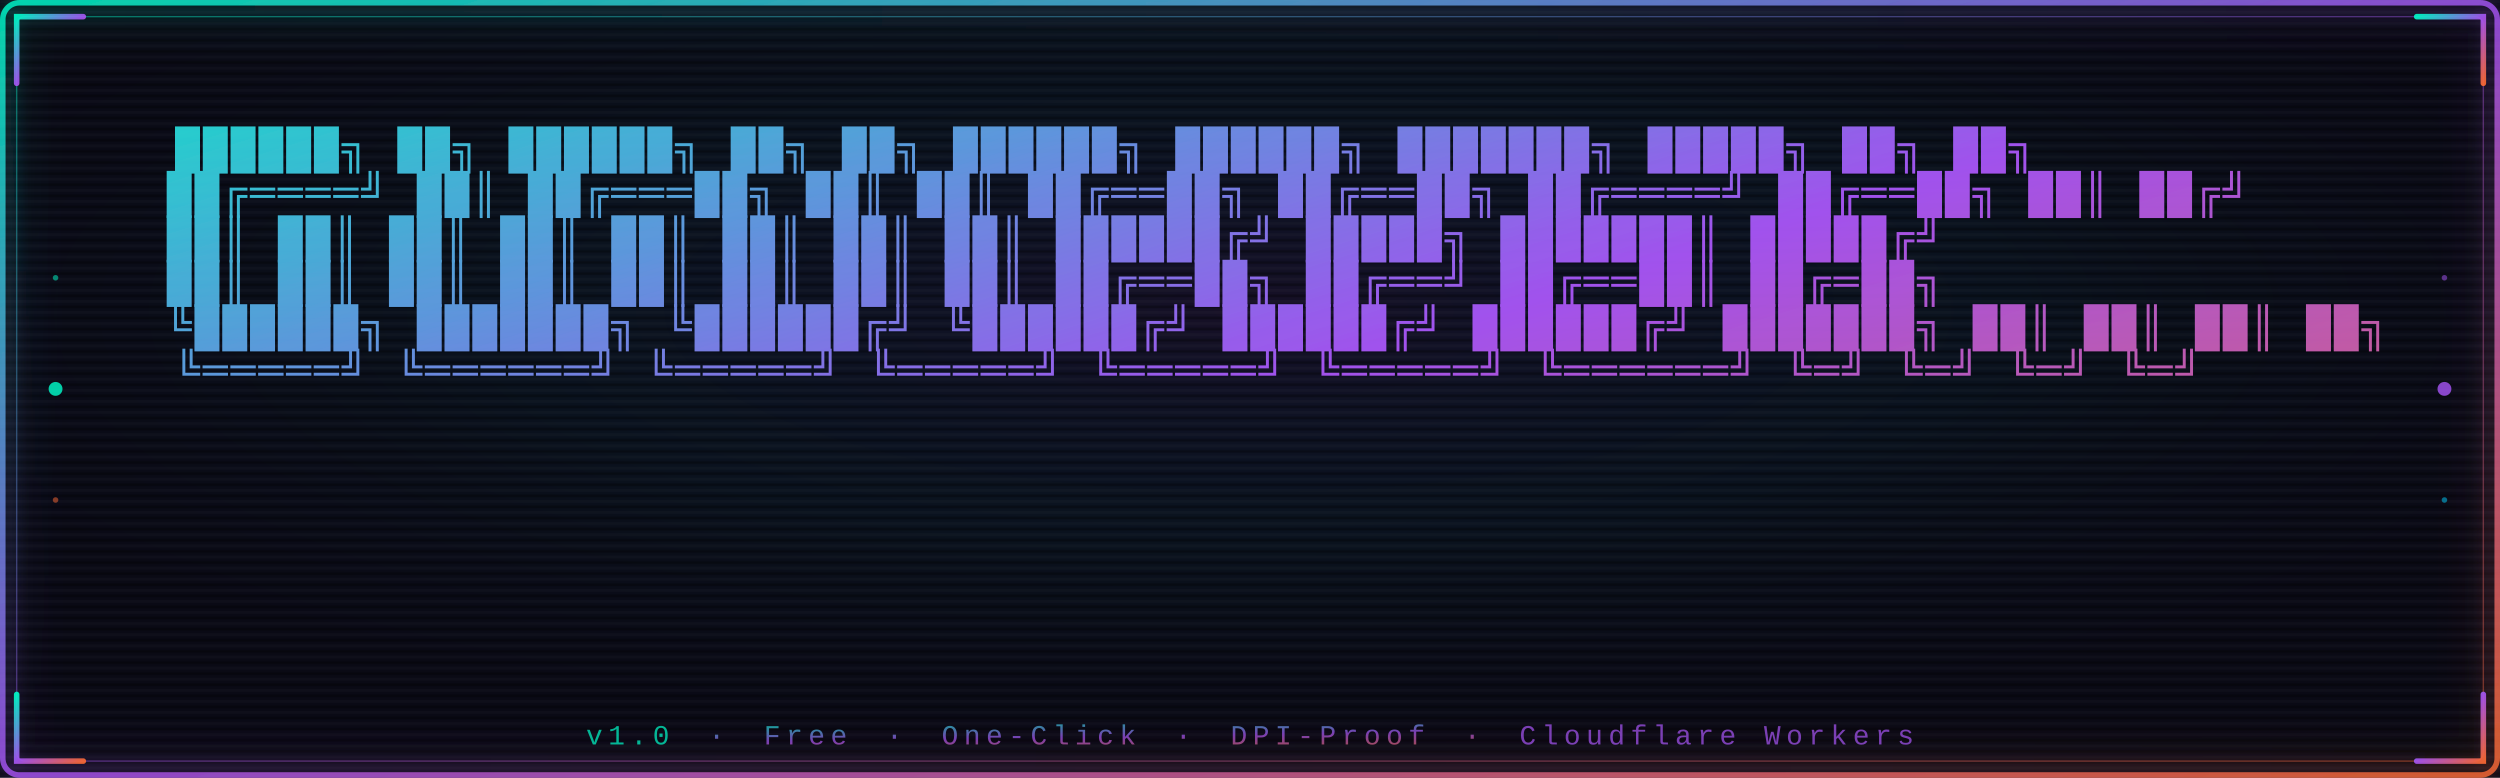
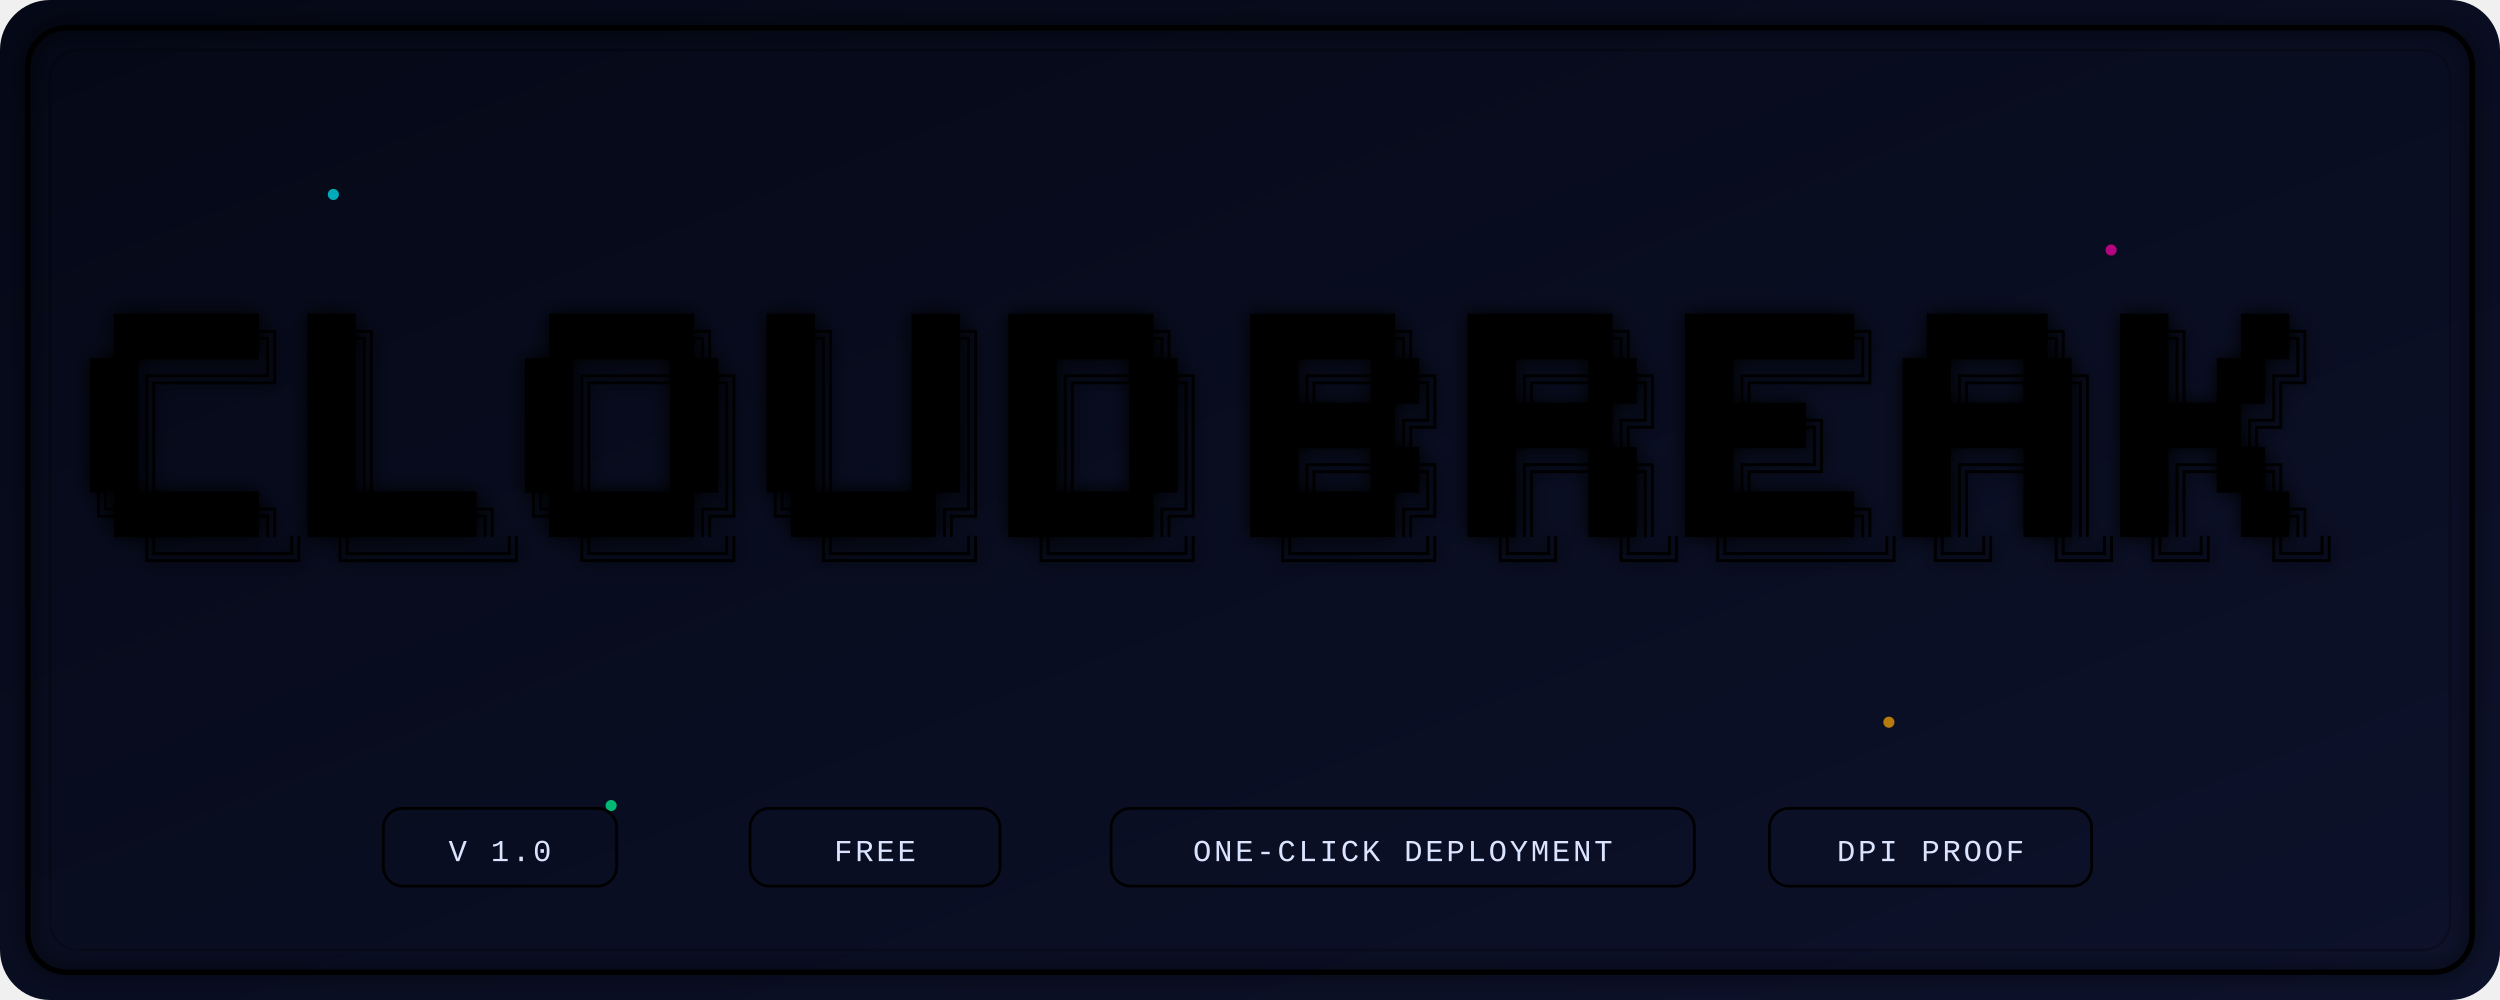
- <svg xmlns="http://www.w3.org/2000/svg" viewBox="0 0 900 280" width="900" height="280">
+ <svg xmlns="http://www.w3.org/2000/svg" viewBox="0 0 900 360" width="900" height="360">
  <defs>
-     <linearGradient id="g1" x1="0%" y1="0%" x2="100%" y2="100%">
-       <stop offset="0%" stop-color="#00ffcc">
-         <animate attributeName="stop-color" values="#00ffcc;#00cfff;#a855f7;#ff6b35;#00ffcc" dur="6s" repeatCount="indefinite" />
+     <linearGradient id="bg" x1="0%" y1="0%" x2="100%" y2="100%">
+       <stop offset="0%" stop-color="#050816" />
+       <stop offset="100%" stop-color="#0d122b" />
+     </linearGradient>
+     <linearGradient id="grad" x1="0%" y1="0%" x2="100%" y2="0%">
+       <stop offset="0%">
+         <animate attributeName="stop-color" values="#00f0ff;#8b5cf6;#ff00aa;#00ff99;#ffaa00;#00f0ff" dur="7s" repeatCount="indefinite" />
      </stop>
-       <stop offset="50%" stop-color="#a855f7">
-         <animate attributeName="stop-color" values="#a855f7;#ff0080;#00ffcc;#00cfff;#a855f7" dur="6s" repeatCount="indefinite" />
+       <stop offset="50%">
+         <animate attributeName="stop-color" values="#ff00aa;#00ff99;#ffaa00;#00f0ff;#8b5cf6;#ff00aa" dur="9s" repeatCount="indefinite" />
      </stop>
-       <stop offset="100%" stop-color="#ff6b35">
-         <animate attributeName="stop-color" values="#ff6b35;#00ffcc;#a855f7;#00cfff;#ff6b35" dur="6s" repeatCount="indefinite" />
+       <stop offset="100%">
+         <animate attributeName="stop-color" values="#00ff99;#ffaa00;#00f0ff;#ff00aa;#8b5cf6;#00ff99" dur="8s" repeatCount="indefinite" />
      </stop>
    </linearGradient>
-     <filter id="glow" x="-50%" y="-50%" width="200%" height="200%">
-       <feGaussianBlur stdDeviation="4" result="blur1" />
-       <feGaussianBlur stdDeviation="8" result="blur2" />
+     <filter id="glow">
+       <feGaussianBlur stdDeviation="3.5" result="b" />
      <feMerge>
-         <feMergeNode in="blur2" />
-         <feMergeNode in="blur1" />
+         <feMergeNode in="b" />
        <feMergeNode in="SourceGraphic" />
      </feMerge>
    </filter>
-     <pattern id="scan" x="0" y="0" width="100%" height="4" patternUnits="userSpaceOnUse">
-       <rect width="100%" height="1" fill="rgba(255,255,255,0.02)" />
-       <rect y="2" width="100%" height="1" fill="rgba(0,0,0,0.3)" />
-     </pattern>
-     <radialGradient id="bg-glow" cx="50%" cy="40%" r="60%">
-       <stop offset="0%" stop-color="#a855f7" stop-opacity="0.08" />
-       <stop offset="50%" stop-color="#00cfff" stop-opacity="0.04" />
-       <stop offset="100%" stop-color="#050510" stop-opacity="0" />
-     </radialGradient>
-     <mask id="textMask">
-       <g fill="white" font-family="'Courier New', 'Consolas', monospace" font-size="15" font-weight="bold" letter-spacing="1">
-         <text x="63" y="58">██████╗ ██╗       ██████╗  ██╗   ██╗ ██████╗     ██████╗  ███████╗  █████╗  ██╗  ██╗</text>
-         <text x="60" y="74">██╔════╝ ██║      ██╔═══██╗ ██║   ██║ ██╔══██╗    ██╔══██╗ ██╔════╝ ██╔══██╗ ██║ ██╔╝</text>
-         <text x="60" y="90">██║      ██║      ██║   ██║ ██║   ██║ ██║  ██║    ██████╔╝ █████╗   ███████║ █████╔╝</text>
-         <text x="60" y="106">██║      ██║      ██║   ██║ ██║   ██║ ██║  ██║    ██╔══██╗ ██╔══╝   ██╔══██║ ██╔═██╗</text>
-         <text x="60" y="122">╚██████╗ ███████╗ ╚██████╔╝ ╚██████╔╝ ██████╔╝    ██████╔╝ ███████╗ ██║  ██║ ██║  ██╗</text>
-         <text x="63" y="138">╚═════╝ ╚══════╝  ╚═════╝   ╚═════╝  ╚═════╝     ╚═════╝  ╚══════╝ ╚═╝  ╚═╝ ╚═╝  ╚═╝</text>
-       </g>
-     </mask>
  </defs>
-   <rect width="900" height="280" fill="#0a0a15" />
-   <rect width="900" height="280" fill="url(#bg-glow)" />
-   <rect width="900" height="280" fill="url(#scan)" />
-   <rect x="1" y="1" width="898" height="278" rx="6" ry="6" fill="none" stroke="url(#g1)" stroke-width="2" stroke-opacity="0.8" filter="url(#glow)">
-     <animate attributeName="stroke-opacity" values="0.6;1;0.6" dur="3s" repeatCount="indefinite" />
-   </rect>
-   <rect x="6" y="6" width="888" height="268" rx="3" ry="3" fill="none" stroke="url(#g1)" stroke-width="0.5" stroke-opacity="0.4" />
-   <g stroke="url(#g1)" stroke-width="2" fill="none" stroke-opacity="0.9" stroke-linecap="round">
-     <polyline points="6,30 6,6 30,6" />
-     <polyline points="870,6 894,6 894,30" />
-     <polyline points="6,250 6,274 30,274" />
-     <polyline points="870,274 894,274 894,250" />
-   </g>
-   <rect width="900" height="280" fill="url(#g1)" mask="url(#textMask)" filter="url(#glow)" opacity="0.95" />
-   <g font-family="'Courier New', 'Consolas', monospace" font-size="10" fill="url(#g1)" opacity="0.7" text-anchor="middle">
-     <text x="450" y="268" letter-spacing="2">
-       <tspan fill="#00ffcc">v1.0</tspan>
-       <tspan dx="8">·</tspan>
-       <tspan dx="8">Free</tspan>
-       <tspan dx="8">·</tspan>
-       <tspan dx="8">One-Click</tspan>
-       <tspan dx="8">·</tspan>
-       <tspan dx="8">DPI-Proof</tspan>
-       <tspan dx="8">·</tspan>
-       <tspan dx="8" fill="#a855f7">Cloudflare Workers</tspan>
-     </text>
-   </g>
-   <circle cx="20" cy="140" r="2.5" fill="#00ffcc" opacity="0.8">
-     <animate attributeName="opacity" values="0.3;1;0.3" dur="2s" repeatCount="indefinite" />
-     <animate attributeName="r" values="2;3.5;2" dur="2s" repeatCount="indefinite" />
-   </circle>
-   <circle cx="880" cy="140" r="2.5" fill="#a855f7" opacity="0.8">
-     <animate attributeName="opacity" values="1;0.3;1" dur="2s" repeatCount="indefinite" />
-     <animate attributeName="r" values="3.5;2;3.5" dur="2s" repeatCount="indefinite" />
-   </circle>
-   <g opacity="0.5">
-     <circle cx="20" cy="100" r="1" fill="#00ffcc">
-       <animate attributeName="opacity" values="0.3;0.8;0.3" dur="3s" begin="0.5s" repeatCount="indefinite" />
+   <rect width="900" height="360" rx="18" fill="url(#bg)" />
+   <g opacity="0.7">
+     <circle cx="120" cy="70" r="2" fill="#00f0ff">
+       <animate attributeName="cy" values="70;40;70" dur="6s" repeatCount="indefinite" />
    </circle>
-     <circle cx="20" cy="180" r="1" fill="#ff6b35">
-       <animate attributeName="opacity" values="0.8;0.3;0.8" dur="3s" begin="1s" repeatCount="indefinite" />
+     <circle cx="760" cy="90" r="2" fill="#ff00aa">
+       <animate attributeName="cy" values="90;120;90" dur="5s" repeatCount="indefinite" />
    </circle>
-     <circle cx="880" cy="100" r="1" fill="#a855f7">
-       <animate attributeName="opacity" values="0.3;0.8;0.3" dur="3s" begin="1.5s" repeatCount="indefinite" />
+     <circle cx="220" cy="290" r="2" fill="#00ff99">
+       <animate attributeName="cx" values="220;260;220" dur="7s" repeatCount="indefinite" />
    </circle>
-     <circle cx="880" cy="180" r="1" fill="#00cfff">
-       <animate attributeName="opacity" values="0.8;0.3;0.8" dur="3s" begin="2s" repeatCount="indefinite" />
+     <circle cx="680" cy="260" r="2" fill="#ffaa00">
+       <animate attributeName="cx" values="680;640;680" dur="8s" repeatCount="indefinite" />
    </circle>
  </g>
+   <rect x="10" y="10" width="880" height="340" rx="14" fill="none" stroke="url(#grad)" stroke-width="2" filter="url(#glow)" />
+   <rect x="18" y="18" width="864" height="324" rx="10" fill="none" stroke="url(#grad)" stroke-opacity="0.25" />
+   <text x="450" y="125" text-anchor="middle" font-family="'Courier New', monospace" font-size="14.5" font-weight="0" letter-spacing="0" fill="url(#grad)" filter="url(#glow)" xml:space="preserve">
+     <tspan x="450" dy="0">  ██████╗ ██╗       ██████╗  ██╗   ██╗ ██████╗   ██████╗  ██████╗  ███████╗  █████╗  ██╗  ██╗</tspan>
+     <tspan x="450" dy="16"> ██╔════╝ ██║      ██╔═══██╗ ██║   ██║ ██╔══██╗  ██╔══██╗ ██╔══██╗ ██╔════╝ ██╔══██╗ ██║ ██╔╝</tspan>
+     <tspan x="450" dy="16">██║      ██║      ██║   ██║ ██║   ██║ ██║  ██║  ██████╔╝ ██████╔╝ █████╗   ███████║ █████╔╝</tspan>
+     <tspan x="450" dy="16">██║      ██║      ██║   ██║ ██║   ██║ ██║  ██║  ██╔══██╗ ██╔══██╗ ██╔══╝   ██╔══██║ ██╔═██╗</tspan>
+     <tspan x="450" dy="16"> ╚██████╗ ███████╗ ╚██████╔╝ ╚██████╔╝ ██████╔╝  ██████╔╝ ██║  ██║ ███████╗ ██║  ██║ ██║  ██╗</tspan>
+     <tspan x="450" dy="16">  ╚═════╝ ╚══════╝  ╚═════╝   ╚═════╝  ╚═════╝   ╚═════╝  ╚═╝  ╚═╝ ╚══════╝ ╚═╝  ╚═╝ ╚═╝  ╚═╝</tspan>
+   </text>
+   <line x1="140" y1="258" x2="760" y2="258" stroke="url(#grad)" stroke-width="1" opacity="0.4" />
+   <g transform="translate(435 305)">
+     <g transform="translate(-255 0)">
+       <rect x="-42" y="-14" width="84" height="28" rx="7" fill="none" stroke="url(#grad)" />
+       <text x="0" y="5" text-anchor="middle" font-family="'Courier New', monospace" font-size="11" fill="#dbe4ff" letter-spacing="1">
+         V 1.0
+       </text>
+     </g>
+     <g transform="translate(-120 0)">
+       <rect x="-45" y="-14" width="90" height="28" rx="7" fill="none" stroke="url(#grad)" />
+       <text x="0" y="5" text-anchor="middle" font-family="'Courier New', monospace" font-size="11" fill="#dbe4ff" letter-spacing="1">
+         FREE
+       </text>
+     </g>
+     <g transform="translate(70 0)">
+       <rect x="-105" y="-14" width="210" height="28" rx="7" fill="none" stroke="url(#grad)" />
+       <text x="0" y="5" text-anchor="middle" font-family="'Courier New', monospace" font-size="11" fill="#dbe4ff" letter-spacing="1">
+         ONE-CLICK DEPLOYMENT
+       </text>
+     </g>
+     <g transform="translate(260 0)">
+       <rect x="-58" y="-14" width="116" height="28" rx="7" fill="none" stroke="url(#grad)" />
+       <text x="0" y="5" text-anchor="middle" font-family="'Courier New', monospace" font-size="11" fill="#dbe4ff" letter-spacing="1">
+         DPI PROOF
+       </text>
+     </g>
+   </g>
</svg>
